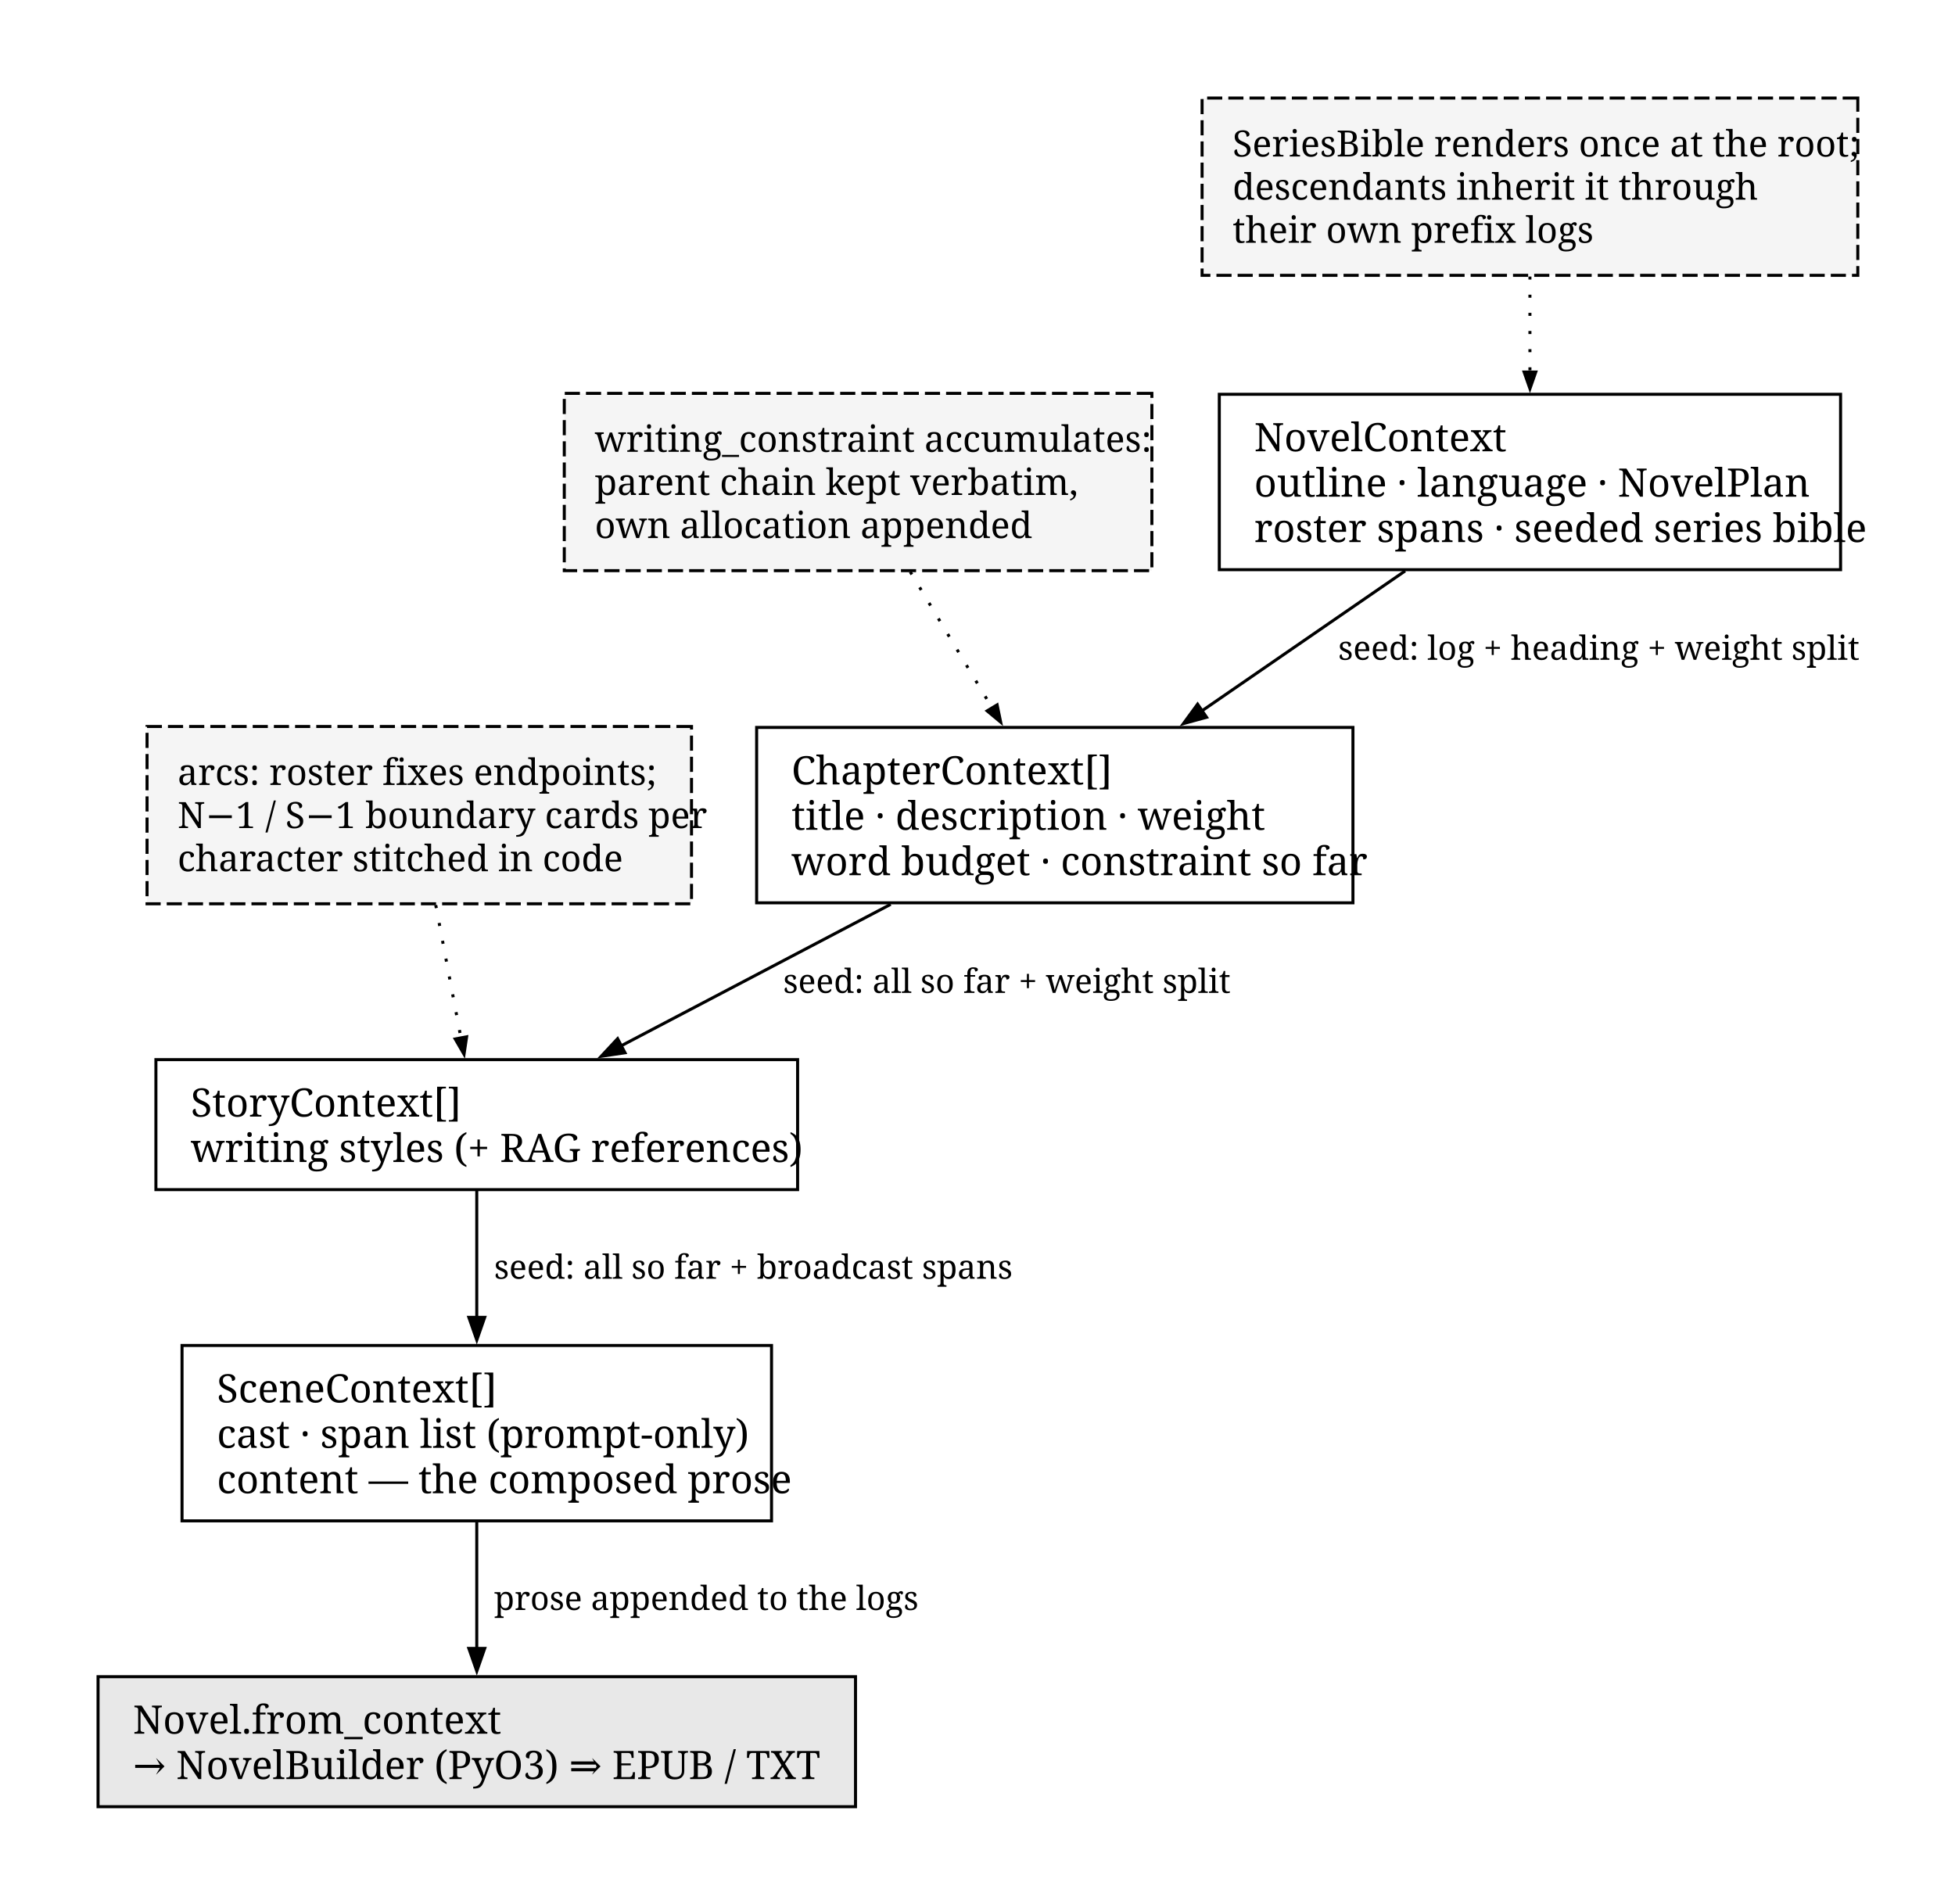
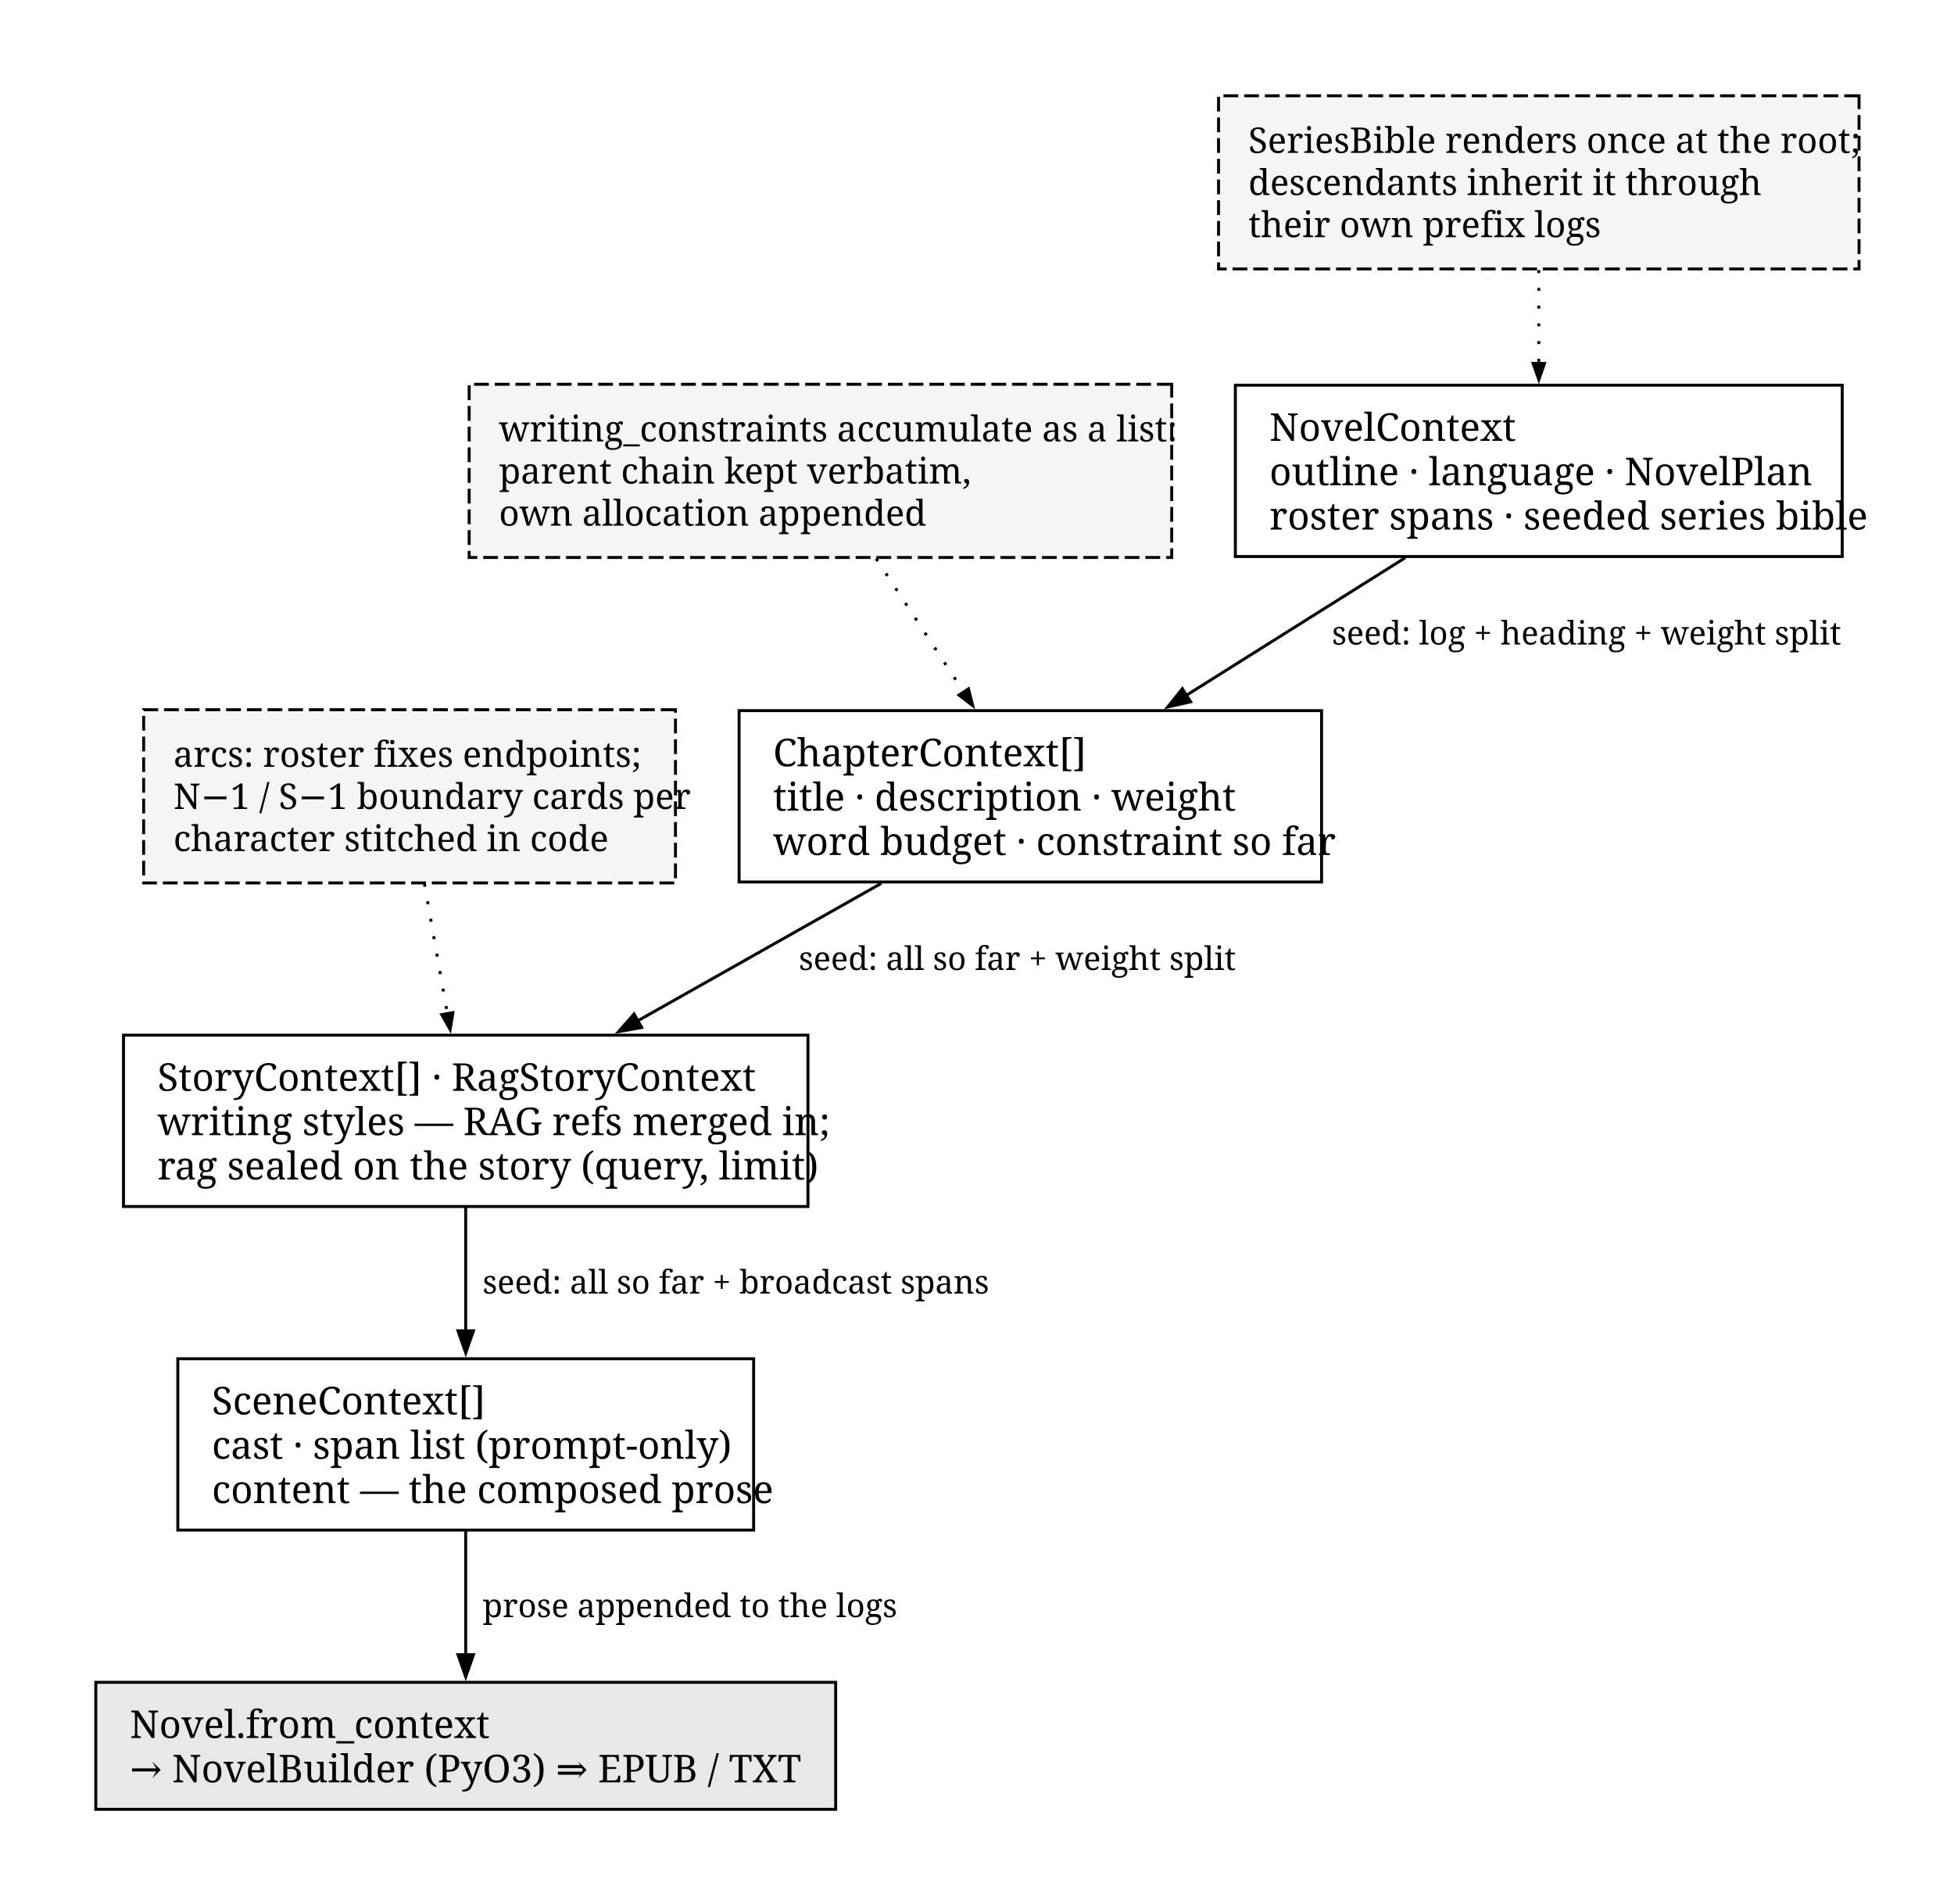
- <svg xmlns="http://www.w3.org/2000/svg" width="646pt" height="629pt" viewBox="0.00 0.00 646.00 629.00">
-   <g id="graph0" class="graph" transform="scale(1 1) rotate(0) translate(32.4 597.05)">
-     <polygon fill="white" stroke="none" points="-32.4,32.4 -32.4,-597.05 613.88,-597.05 613.88,32.4 -32.4,32.4" />
+ <svg xmlns="http://www.w3.org/2000/svg" width="661pt" height="644pt" viewBox="0.00 0.00 661.00 644.00">
+   <g id="graph0" class="graph" transform="scale(1 1) rotate(0) translate(32.4 612.05)">
+     <polygon fill="white" stroke="none" points="-32.4,32.4 -32.4,-612.05 628.88,-612.05 628.88,32.4 -32.4,32.4" />
    <g id="node1" class="node">
-       <polygon fill="white" stroke="black" points="575.79,-466.75 370.5,-466.75 370.5,-408.79 575.79,-408.79 575.79,-466.75" />
-       <text xml:space="preserve" text-anchor="start" x="382.02" y="-447.92" font-family="serif" font-size="13.00">NovelContext</text>
-       <text xml:space="preserve" text-anchor="start" x="382.02" y="-432.92" font-family="serif" font-size="13.00">outline · language · NovelPlan</text>
-       <text xml:space="preserve" text-anchor="start" x="382.02" y="-417.92" font-family="serif" font-size="13.00">roster spans · seeded series bible</text>
+       <polygon fill="white" stroke="black" points="590.79,-481.75 385.5,-481.75 385.5,-423.79 590.79,-423.79 590.79,-481.75" />
+       <text xml:space="preserve" text-anchor="start" x="397.02" y="-462.92" font-family="serif" font-size="13.00">NovelContext</text>
+       <text xml:space="preserve" text-anchor="start" x="397.02" y="-447.92" font-family="serif" font-size="13.00">outline · language · NovelPlan</text>
+       <text xml:space="preserve" text-anchor="start" x="397.02" y="-432.92" font-family="serif" font-size="13.00">roster spans · seeded series bible</text>
    </g>
    <g id="node2" class="node">
-       <polygon fill="white" stroke="black" points="414.66,-356.66 217.62,-356.66 217.62,-298.7 414.66,-298.7 414.66,-356.66" />
-       <text xml:space="preserve" text-anchor="start" x="229.14" y="-337.83" font-family="serif" font-size="13.00">ChapterContext[]</text>
-       <text xml:space="preserve" text-anchor="start" x="229.14" y="-322.83" font-family="serif" font-size="13.00">title · description · weight</text>
-       <text xml:space="preserve" text-anchor="start" x="229.14" y="-307.83" font-family="serif" font-size="13.00">word budget · constraint so far</text>
+       <polygon fill="white" stroke="black" points="414.66,-371.66 217.62,-371.66 217.62,-313.7 414.66,-313.7 414.66,-371.66" />
+       <text xml:space="preserve" text-anchor="start" x="229.14" y="-352.83" font-family="serif" font-size="13.00">ChapterContext[]</text>
+       <text xml:space="preserve" text-anchor="start" x="229.14" y="-337.83" font-family="serif" font-size="13.00">title · description · weight</text>
+       <text xml:space="preserve" text-anchor="start" x="229.14" y="-322.83" font-family="serif" font-size="13.00">word budget · constraint so far</text>
    </g>
    <g id="edge1" class="edge">
-       <path fill="none" stroke="black" d="M431.9,-408.37C411.24,-394.15 386.12,-376.85 364.56,-362" />
-       <polygon fill="black" stroke="black" points="366.3,-360.02 358.64,-357.93 363.33,-364.35 366.3,-360.02" />
-       <text xml:space="preserve" text-anchor="start" x="404.04" y="-379.02" font-family="serif" font-size="11.00">  seed: log + heading + weight split</text>
+       <path fill="none" stroke="black" d="M442.95,-423.37C420.23,-409.09 392.56,-391.7 368.87,-376.81" />
+       <polygon fill="black" stroke="black" points="370.36,-374.65 362.61,-372.88 367.57,-379.09 370.36,-374.65" />
+       <text xml:space="preserve" text-anchor="start" x="412.44" y="-394.02" font-family="serif" font-size="11.00">  seed: log + heading + weight split</text>
    </g>
    <g id="node3" class="node">
-       <polygon fill="white" stroke="black" points="231.16,-246.88 19.12,-246.88 19.12,-203.92 231.16,-203.92 231.16,-246.88" />
-       <text xml:space="preserve" text-anchor="start" x="30.64" y="-228.05" font-family="serif" font-size="13.00">StoryContext[]</text>
-       <text xml:space="preserve" text-anchor="start" x="30.64" y="-213.05" font-family="serif" font-size="13.00">writing styles (+ RAG references)</text>
+       <polygon fill="white" stroke="black" points="240.91,-261.88 9.38,-261.88 9.38,-203.92 240.91,-203.92 240.91,-261.88" />
+       <text xml:space="preserve" text-anchor="start" x="20.89" y="-243.05" font-family="serif" font-size="13.00">StoryContext[] · RagStoryContext</text>
+       <text xml:space="preserve" text-anchor="start" x="20.89" y="-228.05" font-family="serif" font-size="13.00">writing styles — RAG refs merged in;</text>
+       <text xml:space="preserve" text-anchor="start" x="20.89" y="-213.05" font-family="serif" font-size="13.00">rag sealed on the story (query, limit)</text>
    </g>
    <g id="edge2" class="edge">
-       <path fill="none" stroke="black" d="M261.92,-298.21C233.82,-283.45 199.8,-265.6 172.73,-251.38" />
-       <polygon fill="black" stroke="black" points="174.12,-249.15 166.26,-247.99 171.68,-253.8 174.12,-249.15" />
-       <text xml:space="preserve" text-anchor="start" x="220.64" y="-268.93" font-family="serif" font-size="11.00">  seed: all so far + weight split</text>
+       <path fill="none" stroke="black" d="M265.71,-313.22C240.36,-298.91 209.52,-281.51 183.19,-266.65" />
+       <polygon fill="black" stroke="black" points="184.67,-264.47 176.85,-263.07 182.09,-269.05 184.67,-264.47" />
+       <text xml:space="preserve" text-anchor="start" x="232.08" y="-283.93" font-family="serif" font-size="11.00">  seed: all so far + weight split</text>
    </g>
    <g id="node4" class="node">
      <polygon fill="white" stroke="black" points="222.54,-152.42 27.75,-152.42 27.75,-94.46 222.54,-94.46 222.54,-152.42" />
      <text xml:space="preserve" text-anchor="start" x="39.27" y="-133.59" font-family="serif" font-size="13.00">SceneContext[]</text>
      <text xml:space="preserve" text-anchor="start" x="39.27" y="-118.59" font-family="serif" font-size="13.00">cast · span list (prompt-only)</text>
      <text xml:space="preserve" text-anchor="start" x="39.27" y="-103.59" font-family="serif" font-size="13.00">content — the composed prose</text>
    </g>
    <g id="edge3" class="edge">
-       <path fill="none" stroke="black" d="M125.14,-203.69C125.14,-191.47 125.14,-175.65 125.14,-161.36" />
-       <polygon fill="black" stroke="black" points="127.77,-161.72 125.15,-154.22 122.52,-161.72 127.77,-161.72" />
+       <path fill="none" stroke="black" d="M125.14,-203.67C125.14,-190.81 125.14,-175.42 125.14,-161.64" />
+       <polygon fill="black" stroke="black" points="127.77,-161.87 125.15,-154.37 122.52,-161.87 127.77,-161.87" />
      <text xml:space="preserve" text-anchor="start" x="125.14" y="-174.47" font-family="serif" font-size="11.00">  seed: all so far + broadcast spans</text>
    </g>
    <g id="node8" class="node">
      <polygon fill="#e8e8e8" stroke="black" points="250.29,-42.96 0,-42.96 0,0 250.29,0 250.29,-42.96" />
      <text xml:space="preserve" text-anchor="start" x="11.52" y="-24.13" font-family="serif" font-size="13.00">Novel.from_context</text>
      <text xml:space="preserve" text-anchor="start" x="11.52" y="-9.13" font-family="serif" font-size="13.00">→ NovelBuilder (PyO3) ⇒ EPUB / TXT</text>
    </g>
    <g id="edge7" class="edge">
      <path fill="none" stroke="black" d="M125.14,-94.06C125.14,-80.93 125.14,-65.34 125.14,-52.06" />
      <polygon fill="black" stroke="black" points="127.77,-52.31 125.15,-44.81 122.52,-52.31 127.77,-52.31" />
      <text xml:space="preserve" text-anchor="start" x="125.14" y="-65.01" font-family="serif" font-size="11.00">  prose appended to the logs</text>
    </g>
    <g id="node5" class="node">
-       <polygon fill="#f5f5f5" stroke="black" stroke-dasharray="5,2" points="581.48,-564.65 364.81,-564.65 364.81,-506.06 581.48,-506.06 581.48,-564.65" />
-       <text xml:space="preserve" text-anchor="start" x="374.89" y="-545.33" font-family="serif" font-size="12.00">SeriesBible renders once at the root;</text>
-       <text xml:space="preserve" text-anchor="start" x="374.89" y="-531.08" font-family="serif" font-size="12.00">descendants inherit it through</text>
-       <text xml:space="preserve" text-anchor="start" x="374.89" y="-516.83" font-family="serif" font-size="12.00">their own prefix logs</text>
+       <polygon fill="#f5f5f5" stroke="black" stroke-dasharray="5,2" points="596.48,-579.65 379.81,-579.65 379.81,-521.06 596.48,-521.06 596.48,-579.65" />
+       <text xml:space="preserve" text-anchor="start" x="389.89" y="-560.33" font-family="serif" font-size="12.00">SeriesBible renders once at the root;</text>
+       <text xml:space="preserve" text-anchor="start" x="389.89" y="-546.08" font-family="serif" font-size="12.00">descendants inherit it through</text>
+       <text xml:space="preserve" text-anchor="start" x="389.89" y="-531.83" font-family="serif" font-size="12.00">their own prefix logs</text>
    </g>
    <g id="edge4" class="edge">
-       <path fill="none" stroke="black" stroke-dasharray="1,5" d="M473.14,-505.67C473.14,-495.66 473.14,-484.3 473.14,-473.83" />
-       <polygon fill="black" stroke="black" points="475.07,-474.11 473.15,-468.61 471.22,-474.11 475.07,-474.11" />
+       <path fill="none" stroke="black" stroke-dasharray="1,5" d="M488.14,-520.67C488.14,-510.66 488.14,-499.3 488.14,-488.83" />
+       <polygon fill="black" stroke="black" points="490.07,-489.11 488.15,-483.61 486.22,-489.11 490.07,-489.11" />
    </g>
    <g id="node6" class="node">
-       <polygon fill="#f5f5f5" stroke="black" stroke-dasharray="5,2" points="348.22,-467.06 154.06,-467.06 154.06,-408.47 348.22,-408.47 348.22,-467.06" />
-       <text xml:space="preserve" text-anchor="start" x="164.14" y="-447.74" font-family="serif" font-size="12.00">writing_constraint accumulates:</text>
-       <text xml:space="preserve" text-anchor="start" x="164.14" y="-433.49" font-family="serif" font-size="12.00">parent chain kept verbatim,</text>
-       <text xml:space="preserve" text-anchor="start" x="164.14" y="-419.24" font-family="serif" font-size="12.00">own allocation appended</text>
+       <polygon fill="#f5f5f5" stroke="black" stroke-dasharray="5,2" points="363.97,-482.06 126.31,-482.06 126.31,-423.47 363.97,-423.47 363.97,-482.06" />
+       <text xml:space="preserve" text-anchor="start" x="136.39" y="-462.74" font-family="serif" font-size="12.00">writing_constraints accumulate as a list:</text>
+       <text xml:space="preserve" text-anchor="start" x="136.39" y="-448.49" font-family="serif" font-size="12.00">parent chain kept verbatim,</text>
+       <text xml:space="preserve" text-anchor="start" x="136.39" y="-434.24" font-family="serif" font-size="12.00">own allocation appended</text>
    </g>
    <g id="edge5" class="edge">
-       <path fill="none" stroke="black" stroke-dasharray="1,5" d="M268.39,-408.08C276.76,-394.17 286.87,-377.35 295.63,-362.79" />
-       <polygon fill="black" stroke="black" points="297.08,-364.12 298.26,-358.41 293.78,-362.13 297.08,-364.12" />
+       <path fill="none" stroke="black" stroke-dasharray="1,5" d="M263.99,-423.08C273.12,-409.17 284.17,-392.35 293.74,-377.79" />
+       <polygon fill="black" stroke="black" points="295.22,-379.04 296.63,-373.38 292,-376.92 295.22,-379.04" />
    </g>
    <g id="node7" class="node">
-       <polygon fill="#f5f5f5" stroke="black" stroke-dasharray="5,2" points="196.1,-356.97 16.19,-356.97 16.19,-298.38 196.1,-298.38 196.1,-356.97" />
-       <text xml:space="preserve" text-anchor="start" x="26.27" y="-337.65" font-family="serif" font-size="12.00">arcs: roster fixes endpoints;</text>
-       <text xml:space="preserve" text-anchor="start" x="26.27" y="-323.4" font-family="serif" font-size="12.00">N−1 / S−1 boundary cards per</text>
-       <text xml:space="preserve" text-anchor="start" x="26.27" y="-309.15" font-family="serif" font-size="12.00">character stitched in code</text>
+       <polygon fill="#f5f5f5" stroke="black" stroke-dasharray="5,2" points="196.1,-371.97 16.19,-371.97 16.19,-313.38 196.1,-313.38 196.1,-371.97" />
+       <text xml:space="preserve" text-anchor="start" x="26.27" y="-352.65" font-family="serif" font-size="12.00">arcs: roster fixes endpoints;</text>
+       <text xml:space="preserve" text-anchor="start" x="26.27" y="-338.4" font-family="serif" font-size="12.00">N−1 / S−1 boundary cards per</text>
+       <text xml:space="preserve" text-anchor="start" x="26.27" y="-324.15" font-family="serif" font-size="12.00">character stitched in code</text>
    </g>
    <g id="edge6" class="edge">
-       <path fill="none" stroke="black" stroke-dasharray="1,5" d="M111.59,-297.94C114.2,-284.14 117.32,-267.68 119.91,-254.03" />
-       <polygon fill="black" stroke="black" points="121.79,-254.42 120.93,-248.66 118.01,-253.71 121.79,-254.42" />
+       <path fill="none" stroke="black" stroke-dasharray="1,5" d="M111.19,-313.08C113.57,-299.57 116.43,-283.33 118.94,-269.07" />
+       <polygon fill="black" stroke="black" points="120.82,-269.5 119.88,-263.75 117.03,-268.83 120.82,-269.5" />
    </g>
  </g>
</svg>
